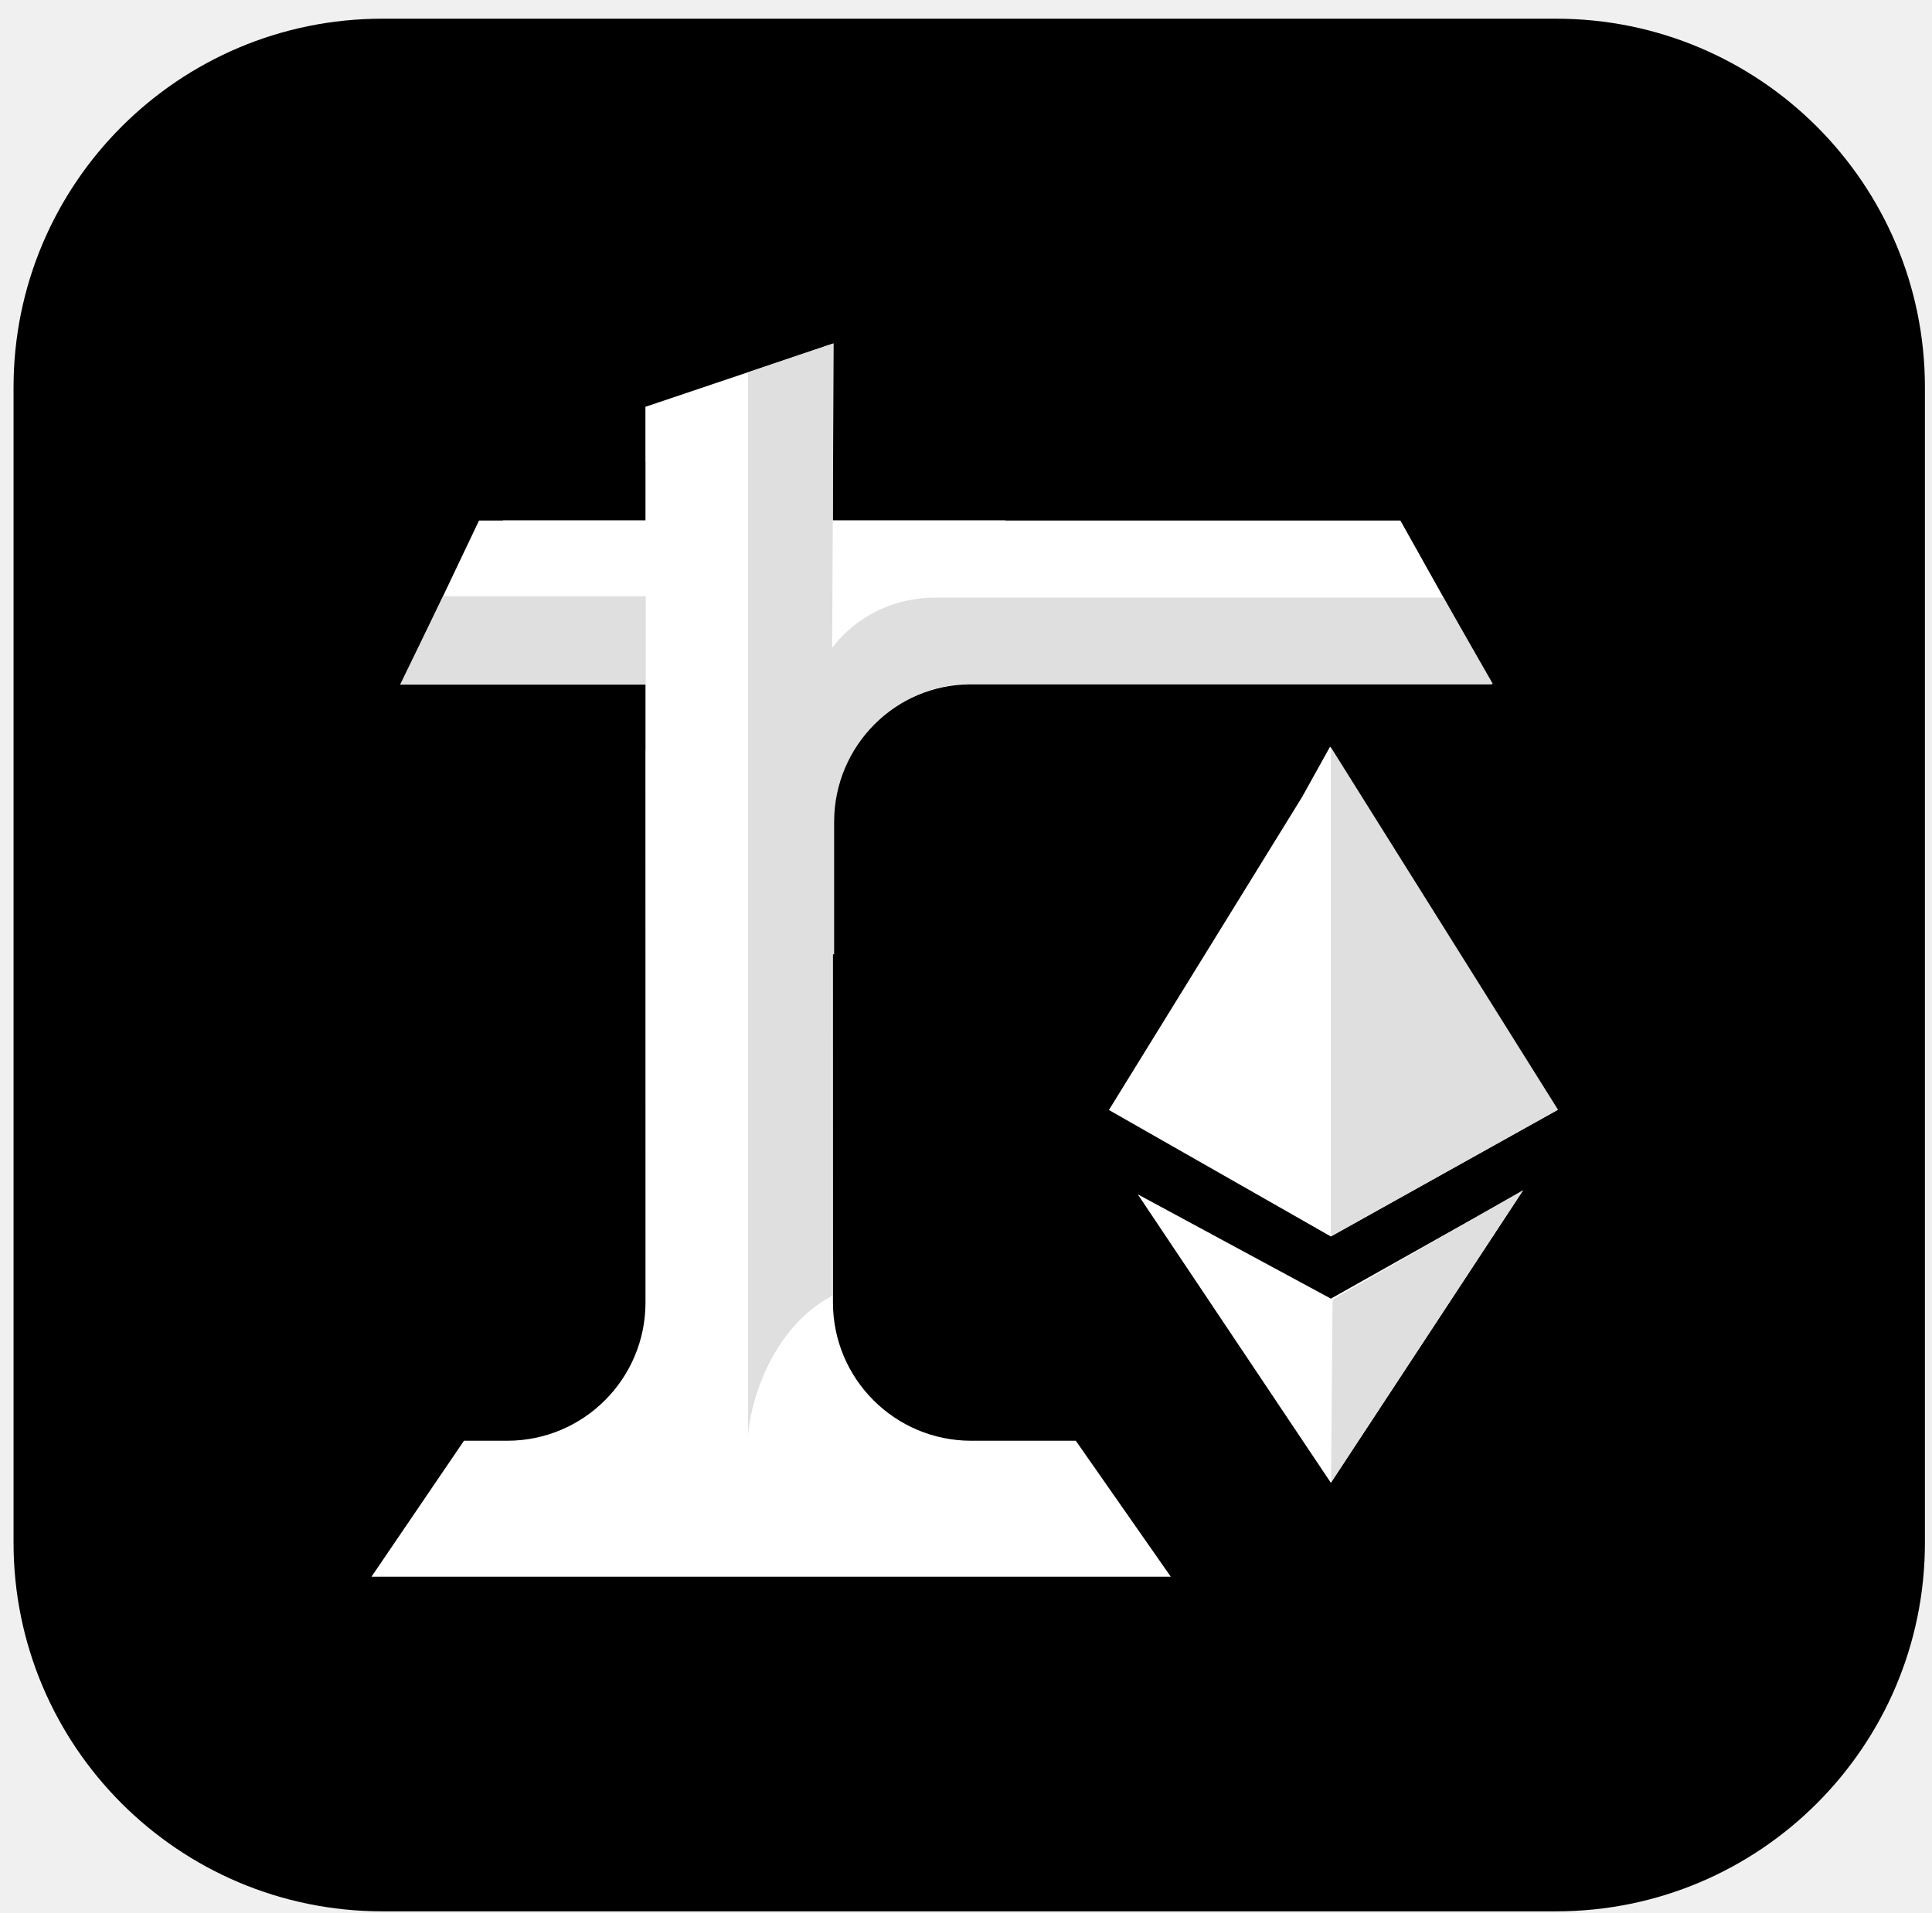
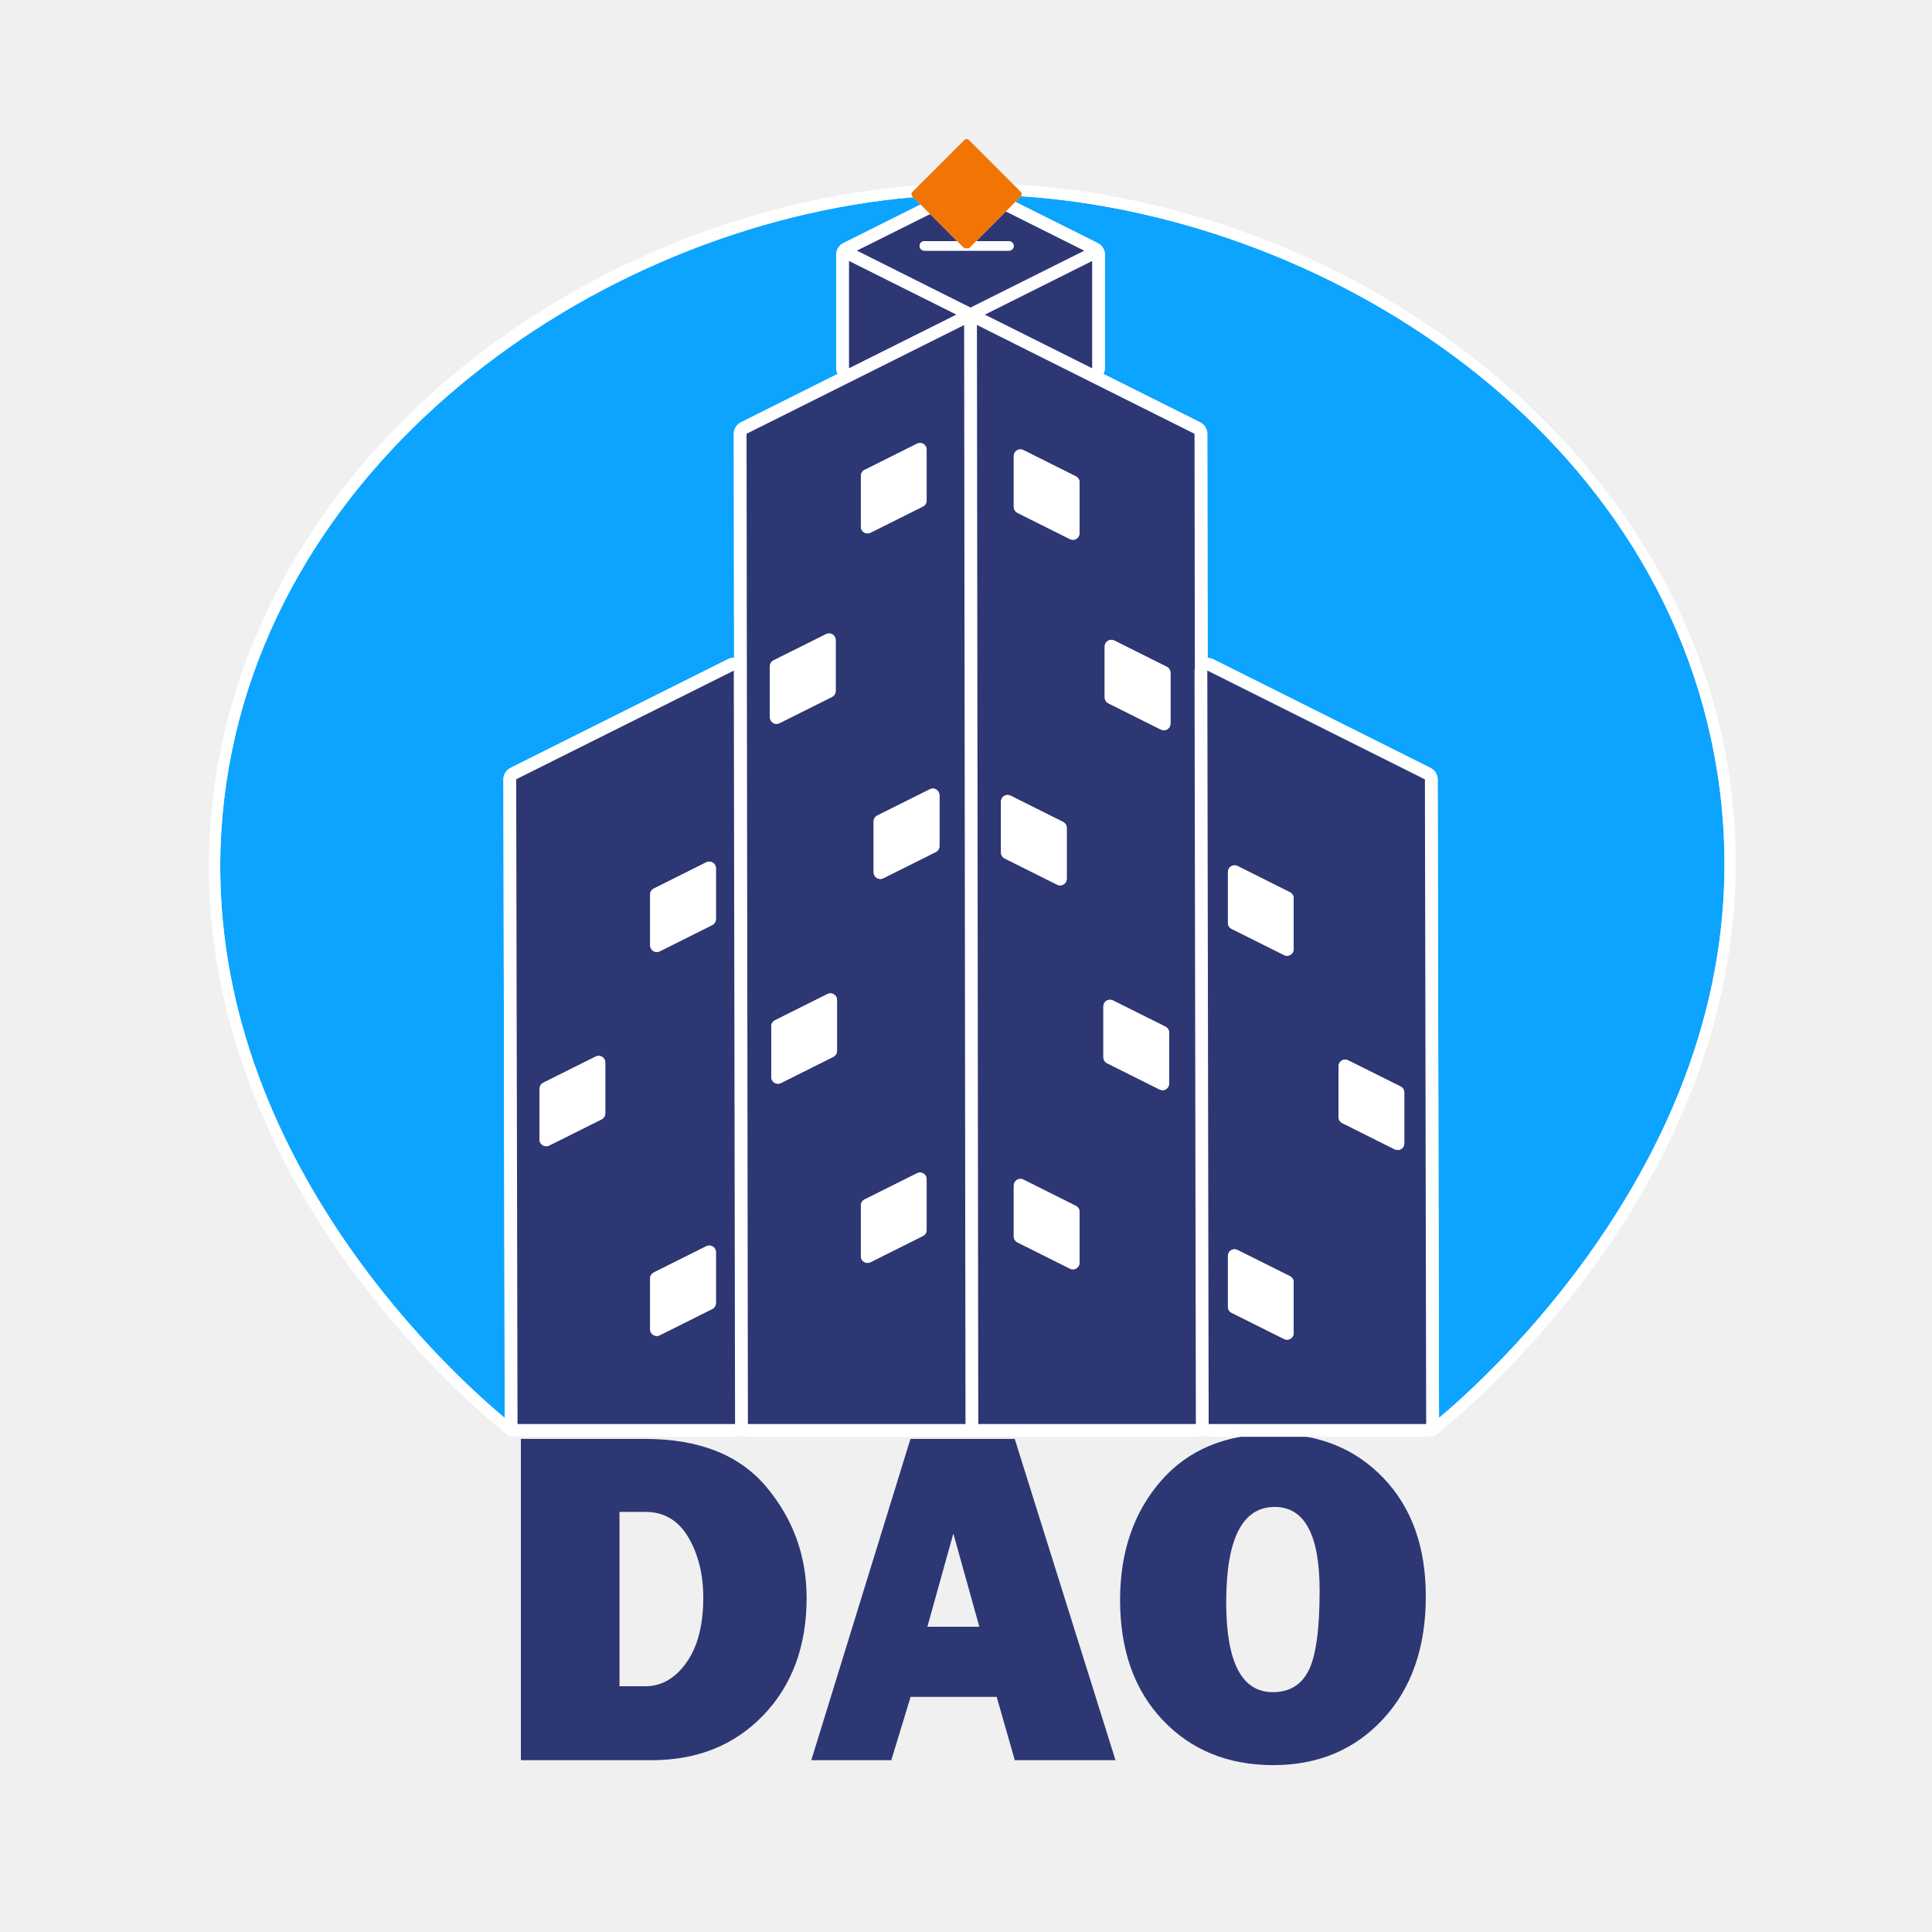
- <svg xmlns="http://www.w3.org/2000/svg" width="103" height="102" viewBox="0 0 103 102" fill="none">
-   <rect x="0.722" y="0.997" width="101.901" height="100.925" rx="19.661" fill="black" />
-   <path d="M69.415 42.505L70.912 39.812L72.544 42.505L83.024 59.191L70.953 65.936L59.119 59.191L69.415 42.505Z" fill="white" />
-   <path d="M70.953 69.25L60.658 63.688L70.953 79.072L81.184 63.498L70.953 69.25Z" fill="white" />
-   <path d="M70.953 65.926V41.853V39.85L83.063 59.178L70.953 65.926Z" fill="#DFDFDF" />
-   <path d="M70.962 79.05L71.041 69.297L81.206 63.463L70.962 79.05Z" fill="#DFDFDF" />
-   <path d="M34.409 21.693V24.613H34.413L34.412 27.747H26.809L26.809 27.757H25.538L21.384 36.491H34.413V39.972H34.409L34.413 69.455C34.413 73.527 31.113 76.828 27.041 76.828H24.735L19.806 84.077H62.417L57.354 76.828H51.779C47.708 76.828 44.407 73.527 44.407 69.455L44.402 43.665C44.507 39.708 47.73 36.527 51.705 36.491H79.548L74.658 27.757H53.602L53.602 27.747L44.399 27.747L44.399 24.613H44.402V18.325L34.409 21.693Z" fill="white" />
-   <path d="M39.882 19.852V76.55C39.973 74.964 41.047 70.855 44.365 69.103V50.867L44.47 50.9V43.831C44.47 39.759 47.771 36.458 51.843 36.458H79.581L76.951 31.866H49.908C46.129 31.866 44.365 34.556 44.365 34.556L44.444 18.307L39.882 19.852Z" fill="#DFDFDF" />
-   <path d="M23.622 31.793L21.329 36.508H34.425V31.793H23.622Z" fill="#DFDFDF" />
+ <svg xmlns="http://www.w3.org/2000/svg" id="Capa_2" data-name="Capa 2" viewBox="0 0 1024 1024">
+   <defs>
+     <style>.cls-1{fill:#2d3773;}.cls-2{fill:#0ca4ff;}.cls-3{fill:#fff;}.cls-4{fill:#f27405;}</style>
+   </defs>
+   <path class="cls-1" d="M276.08,932.93V762.66h65.86q42.92,0,64.25,25.45T427.52,847q0,38.16-22.89,62.06t-59.44,23.88Zm52.27-39.17h13.59q13,0,21.9-12.59t8.91-34.31q0-18.58-7.92-32.06t-22.89-13.47H328.35Z" />
+   <path class="cls-1" d="M537.87,932.93l-9.62-33.55H482.63l-10.22,33.55H430l52.56-170.27h55.27l53.4,170.27Zm-46.35-70.72h27.55l-13.78-49.4Z" />
+   <path class="cls-1" d="M674.88,935.55q-35.93,0-58.57-23.82T593.67,848q0-38.16,21.64-63.05T675.38,760q35.55,0,57.94,23.45t22.39,62.62q0,40.54-22.58,65T674.88,935.55Zm-.25-38.67q13.22,0,19-11.54t5.8-42.22q0-44.42-23.82-44.41-25.71,0-25.7,50.65Q649.93,896.88,674.63,896.88Z" />
+   <path class="cls-2" d="M538.17,107l43.65,21.83a6.87,6.87,0,0,1,3.81,6.17v60a6.85,6.85,0,0,1-.78,3.17l51.24,25.62A6.86,6.86,0,0,1,639.9,230l.16,118.73a7,7,0,0,1,3,.72L758.2,407a6.85,6.85,0,0,1,3.81,6.15l.7,338.39c13.87-11.65,50.78-44.82,84.39-93.8,51.44-75,73.4-152.92,65.28-231.65C892.75,236,709.53,115.13,541.16,104a.9.9,0,0,1-.15.19Z" />
+   <path class="cls-2" d="M117.88,432.79c-14.82,170.38,117.58,292,149.63,318.72l-.7-338.36a6.84,6.84,0,0,1,3.8-6.18l115.12-57.56a6.77,6.77,0,0,1,3.34-.72L388.91,230a6.87,6.87,0,0,1,3.81-6.17L444,198.19a6.84,6.84,0,0,1-.77-3.17V135a6.86,6.86,0,0,1,3.8-6.17l40.91-20.45L484,104.52C314.33,119.05,134,247.43,117.88,432.79Z" />
+   <path class="cls-3" d="M918.34,425.44c-9.4-91.12-59-175.44-139.5-237.42-69.35-53.36-156.35-85.65-241.77-90.28l3.94,3.93a1.76,1.76,0,0,1,.15,2.31c168.37,11.15,351.59,132,371.22,322.08,8.12,78.73-13.84,156.67-65.28,231.65-33.61,49-70.52,82.15-84.39,93.8L762,413.12A6.85,6.85,0,0,0,758.2,407L643.1,349.42a7,7,0,0,0-3-.72L639.9,230a6.86,6.86,0,0,0-3.81-6.16l-51.24-25.62a6.85,6.85,0,0,0,.78-3.17V135a6.87,6.87,0,0,0-3.81-6.17L538.17,107l-5.06,5.06,41.55,20.77L514.4,163l-60.25-30.13L493,113.47l-5.07-5.08L447,128.84a6.86,6.86,0,0,0-3.8,6.17v60a6.84,6.84,0,0,0,.77,3.17l-51.23,25.62a6.87,6.87,0,0,0-3.81,6.17l.16,118.71a6.77,6.77,0,0,0-3.34.72L270.61,407a6.84,6.84,0,0,0-3.8,6.18l.7,338.36c-32-26.77-164.45-148.34-149.63-318.72C134,247.43,314.33,119.05,484,104.52l-.35-.35a1.77,1.77,0,0,1,0-2.5l3.45-3.46c-84.54,6.22-169.95,39.43-238.06,93.23C168.6,255,119.88,340.52,111.9,432.27,95.74,618,251.27,746.47,269.06,760.5l.81.65h2.27a6.81,6.81,0,0,0,2.27.39h115.1a7,7,0,0,0,2.28-.39h2.46a6.79,6.79,0,0,0,2.26.39H633.73a6.94,6.94,0,0,0,2.27-.39h2.46a6.79,6.79,0,0,0,2.26.39H755.83a6.9,6.9,0,0,0,2.27-.39h2.27l.82-.64c5-4,50.36-40.39,90.86-99.41,23-33.58,40.5-68.48,51.89-103.73C918,513.76,922.88,469.37,918.34,425.44ZM273.65,413l115.11-57.56.05,0,.05,0c.06,0,.06.05.06.09l.67,399.14a.09.09,0,0,1-.08,0H274.41a.11.11,0,0,1-.11-.11l-.71-341.52A.09.09,0,0,1,273.65,413ZM450,195.11A.09.09,0,0,1,450,195V138.33l56.86,28.43-56.71,28.35A.07.07,0,0,1,450,195.11Zm305.22,218,.67,341.58a.08.08,0,0,1-.07,0H640.72a.1.1,0,0,1-.1-.11l-.71-399.06a.08.08,0,0,1,.05-.09l.06,0,.05,0L755.17,413A.13.13,0,0,1,755.23,413.14ZM633.83,754.65l-.1.11H518.51l-.71-582.51,57.86,28.93h0l57.4,28.7a.11.11,0,0,1,.06.1l.17,124.17a6.93,6.93,0,0,0-.16,1.45Zm-55-559.54c-.06,0-.08,0-.11,0L522,166.76l56.86-28.43V195A.09.09,0,0,1,578.8,195.11Zm-183,34.77L511,172.29l.71,582.47H396.51a.11.11,0,0,1-.1-.11L395.69,230A.12.12,0,0,1,395.75,229.88Z" />
+   <path class="cls-1" d="M274.41,754.76h115.1a.09.09,0,0,0,.08,0l-.67-399.14s0-.06-.06-.09l-.05,0-.05,0L273.65,413a.09.09,0,0,0-.06.09l.71,341.52A.11.11,0,0,0,274.41,754.76ZM344.6,474.07a3.51,3.51,0,0,1,1.94-3.14L374.39,457a3.5,3.5,0,0,1,5.06,3.13v27a3.5,3.5,0,0,1-1.93,3.13l-27.85,13.93a3.5,3.5,0,0,1-5.07-3.13Zm0,203.49a3.51,3.51,0,0,1,1.94-3.13l27.85-13.92a3.5,3.5,0,0,1,5.06,3.13v27a3.5,3.5,0,0,1-1.93,3.13l-27.85,13.93a3.5,3.5,0,0,1-5.07-3.13ZM286,577a3.5,3.5,0,0,1,1.93-3.13L315.75,560a3.5,3.5,0,0,1,5.07,3.13v27a3.51,3.51,0,0,1-1.94,3.14L291,607.18a3.5,3.5,0,0,1-5.06-3.13Z" />
+   <path class="cls-1" d="M633.12,230a.11.11,0,0,0-.06-.1l-57.4-28.7h0L517.8,172.25l.71,582.51H633.73l.1-.11-.7-399a6.93,6.93,0,0,1,.16-1.45ZM530.54,451.86v-27a3.5,3.5,0,0,1,5.06-3.13l27.85,13.93a3.49,3.49,0,0,1,1.94,3.13v27a3.5,3.5,0,0,1-5.07,3.13L532.47,455A3.52,3.52,0,0,1,530.54,451.86Zm41.63,217.43a3.5,3.5,0,0,1-5.06,3.13l-27.85-13.93a3.49,3.49,0,0,1-1.94-3.13v-27a3.5,3.5,0,0,1,5.07-3.13l27.85,13.93a3.5,3.5,0,0,1,1.93,3.13Zm0-386.67a3.5,3.5,0,0,1-5.06,3.13l-27.85-13.92a3.51,3.51,0,0,1-1.94-3.13v-27a3.5,3.5,0,0,1,5.07-3.13l27.85,13.93a3.5,3.5,0,0,1,1.93,3.13Zm47.49,291.7a3.5,3.5,0,0,1-5.07,3.13l-27.85-13.93a3.5,3.5,0,0,1-1.93-3.13v-27a3.5,3.5,0,0,1,5.06-3.13l27.85,13.92a3.51,3.51,0,0,1,1.94,3.14Zm.71-190.75a3.5,3.5,0,0,1-5.06,3.13l-27.85-13.92a3.51,3.51,0,0,1-1.94-3.13v-27a3.5,3.5,0,0,1,5.07-3.13l27.85,13.93a3.5,3.5,0,0,1,1.93,3.13Z" />
+   <path class="cls-1" d="M396.51,754.76H511.73L511,172.29,395.75,229.88a.12.12,0,0,0-.06.1l.72,524.67A.11.11,0,0,0,396.51,754.76Zm101.4-333.32v27a3.49,3.49,0,0,1-1.94,3.13l-27.84,13.93a3.5,3.5,0,0,1-5.07-3.13v-27a3.51,3.51,0,0,1,1.94-3.14l27.84-13.92A3.5,3.5,0,0,1,497.91,421.44ZM456.28,252.21a3.5,3.5,0,0,1,1.93-3.13l27.85-13.93a3.5,3.5,0,0,1,5.07,3.13v27a3.51,3.51,0,0,1-1.94,3.13l-27.85,13.92a3.5,3.5,0,0,1-5.06-3.13Zm0,386.66a3.52,3.52,0,0,1,1.93-3.13l27.85-13.92a3.5,3.5,0,0,1,5.07,3.13v27a3.49,3.49,0,0,1-1.94,3.13L461.34,669a3.5,3.5,0,0,1-5.06-3.13ZM443.64,557a3.5,3.5,0,0,1-1.93,3.13l-27.85,13.93a3.5,3.5,0,0,1-5.07-3.13v-27a3.51,3.51,0,0,1,1.94-3.13l27.84-13.92a3.5,3.5,0,0,1,5.07,3.13ZM408.07,353.16A3.49,3.49,0,0,1,410,350l27.85-13.93a3.5,3.5,0,0,1,5.06,3.13v27a3.5,3.5,0,0,1-1.93,3.13l-27.85,13.93a3.5,3.5,0,0,1-5.07-3.13Z" />
+   <path class="cls-1" d="M640.07,355.49l-.05,0-.06,0a.08.08,0,0,0-.05.09l.71,399.06a.1.1,0,0,0,.1.11H755.83a.08.08,0,0,0,.07,0l-.67-341.58a.13.13,0,0,0-.06-.1Zm69.38,209.62a3.5,3.5,0,0,1,5.07-3.13l27.85,13.92A3.52,3.52,0,0,1,744.3,579v27a3.5,3.5,0,0,1-5.06,3.13l-27.85-13.93a3.49,3.49,0,0,1-1.94-3.13Zm-58.63-103a3.5,3.5,0,0,1,5.06-3.13l27.85,13.92a3.51,3.51,0,0,1,1.94,3.13v27a3.5,3.5,0,0,1-5.07,3.13L652.75,492.3a3.5,3.5,0,0,1-1.93-3.13Zm0,203.5a3.49,3.49,0,0,1,5.06-3.13l27.85,13.92a3.5,3.5,0,0,1,1.94,3.13v27a3.5,3.5,0,0,1-5.07,3.13L652.75,695.8a3.51,3.51,0,0,1-1.93-3.13Z" />
+   <path class="cls-1" d="M534.78,127.86a2.49,2.49,0,1,1,0,5H489.9a2.49,2.49,0,1,1,0-5h17.45L493,113.47l-38.81,19.37L514.4,163l60.26-30.13-41.55-20.77-15.79,15.79Z" />
+   <path class="cls-1" d="M522,166.76l56.7,28.35s0,0,.11,0a.09.09,0,0,0,.05-.09V138.33Z" />
+   <path class="cls-1" d="M450,138.33V195a.09.09,0,0,0,.05.09.07.07,0,0,0,.1,0l56.71-28.35Z" />
+   <path class="cls-3" d="M487.4,130.35a2.49,2.49,0,0,0,2.5,2.49h44.88a2.49,2.49,0,1,0,0-5H517.32l-3.73,3.73h-2.5l-3.74-3.73H489.9A2.49,2.49,0,0,0,487.4,130.35Z" />
+   <path class="cls-4" d="M483.67,101.67a1.77,1.77,0,0,0,0,2.5l.35.35,3.88,3.87,5.07,5.08,14.39,14.39,3.74,3.73h2.5l3.73-3.73,15.79-15.79,5.06-5.06,2.84-2.84a.9.9,0,0,0,.15-.19,1.76,1.76,0,0,0-.15-2.31l-3.94-3.93L513.59,74.25a1.77,1.77,0,0,0-2.5,0l-24,24Z" />
+   <path class="cls-3" d="M413.14,383.31,441,369.38a3.5,3.5,0,0,0,1.93-3.13v-27a3.5,3.5,0,0,0-5.06-3.13L410,350a3.49,3.49,0,0,0-1.94,3.13v27A3.5,3.5,0,0,0,413.14,383.31Z" />
+   <path class="cls-3" d="M349.67,707.72l27.85-13.93a3.5,3.5,0,0,0,1.93-3.13v-27a3.5,3.5,0,0,0-5.06-3.13l-27.85,13.92a3.51,3.51,0,0,0-1.94,3.13v27A3.5,3.5,0,0,0,349.67,707.72Z" />
+   <path class="cls-3" d="M291,607.18l27.85-13.92a3.51,3.51,0,0,0,1.94-3.14v-27a3.5,3.5,0,0,0-5.07-3.13L287.9,573.9A3.5,3.5,0,0,0,286,577v27A3.5,3.5,0,0,0,291,607.18Z" />
+   <path class="cls-3" d="M349.67,504.22l27.85-13.93a3.5,3.5,0,0,0,1.93-3.13v-27a3.5,3.5,0,0,0-5.06-3.13l-27.85,13.92a3.51,3.51,0,0,0-1.94,3.14v27A3.5,3.5,0,0,0,349.67,504.22Z" />
+   <path class="cls-3" d="M463.06,435.37v27a3.5,3.5,0,0,0,5.07,3.13L496,451.59a3.49,3.49,0,0,0,1.94-3.13v-27a3.5,3.5,0,0,0-5.07-3.13L465,432.23A3.51,3.51,0,0,0,463.06,435.37Z" />
+   <path class="cls-3" d="M438.57,526.85l-27.84,13.92a3.51,3.51,0,0,0-1.94,3.13v27a3.5,3.5,0,0,0,5.07,3.13l27.85-13.93a3.5,3.5,0,0,0,1.93-3.13V530A3.5,3.5,0,0,0,438.57,526.85Z" />
+   <path class="cls-3" d="M461.34,669l27.85-13.93a3.49,3.49,0,0,0,1.94-3.13V625a3.5,3.5,0,0,0-5.07-3.13l-27.85,13.92a3.52,3.52,0,0,0-1.93,3.13v27A3.5,3.5,0,0,0,461.34,669Z" />
+   <path class="cls-3" d="M461.34,282.36l27.85-13.92a3.51,3.51,0,0,0,1.94-3.13v-27a3.5,3.5,0,0,0-5.07-3.13l-27.85,13.93a3.5,3.5,0,0,0-1.93,3.13v27A3.5,3.5,0,0,0,461.34,282.36Z" />
+   <path class="cls-3" d="M618.44,353.42l-27.85-13.93a3.5,3.5,0,0,0-5.07,3.13v27a3.51,3.51,0,0,0,1.94,3.13l27.85,13.92a3.5,3.5,0,0,0,5.06-3.13v-27A3.5,3.5,0,0,0,618.44,353.42Z" />
+   <path class="cls-3" d="M565.39,465.78v-27a3.49,3.49,0,0,0-1.94-3.13L535.6,421.7a3.5,3.5,0,0,0-5.06,3.13v27a3.52,3.52,0,0,0,1.93,3.13l27.85,13.92A3.5,3.5,0,0,0,565.39,465.78Z" />
+   <path class="cls-3" d="M617.72,544.16l-27.85-13.92a3.5,3.5,0,0,0-5.06,3.13v27a3.5,3.5,0,0,0,1.93,3.13l27.85,13.93a3.5,3.5,0,0,0,5.07-3.13v-27A3.51,3.51,0,0,0,617.72,544.16Z" />
+   <path class="cls-3" d="M570.24,639.14l-27.85-13.93a3.5,3.5,0,0,0-5.07,3.13v27a3.49,3.49,0,0,0,1.94,3.13l27.85,13.93a3.5,3.5,0,0,0,5.06-3.13v-27A3.5,3.5,0,0,0,570.24,639.14Z" />
+   <path class="cls-3" d="M570.24,252.47l-27.85-13.93a3.5,3.5,0,0,0-5.07,3.13v27a3.51,3.51,0,0,0,1.94,3.13l27.85,13.92a3.5,3.5,0,0,0,5.06-3.13v-27A3.5,3.5,0,0,0,570.24,252.47Z" />
+   <path class="cls-3" d="M652.75,695.8l27.85,13.92a3.5,3.5,0,0,0,5.07-3.13v-27a3.5,3.5,0,0,0-1.94-3.13l-27.85-13.92a3.49,3.49,0,0,0-5.06,3.13v27A3.51,3.51,0,0,0,652.75,695.8Z" />
+   <path class="cls-3" d="M711.39,595.26l27.85,13.93a3.5,3.5,0,0,0,5.06-3.13V579a3.52,3.52,0,0,0-1.93-3.13L714.52,562a3.5,3.5,0,0,0-5.07,3.13v27A3.49,3.49,0,0,0,711.39,595.26Z" />
+   <path class="cls-3" d="M652.75,492.3l27.85,13.93a3.5,3.5,0,0,0,5.07-3.13v-27a3.51,3.51,0,0,0-1.94-3.13L655.88,459a3.5,3.5,0,0,0-5.06,3.13v27A3.5,3.5,0,0,0,652.75,492.3Z" />
</svg>
